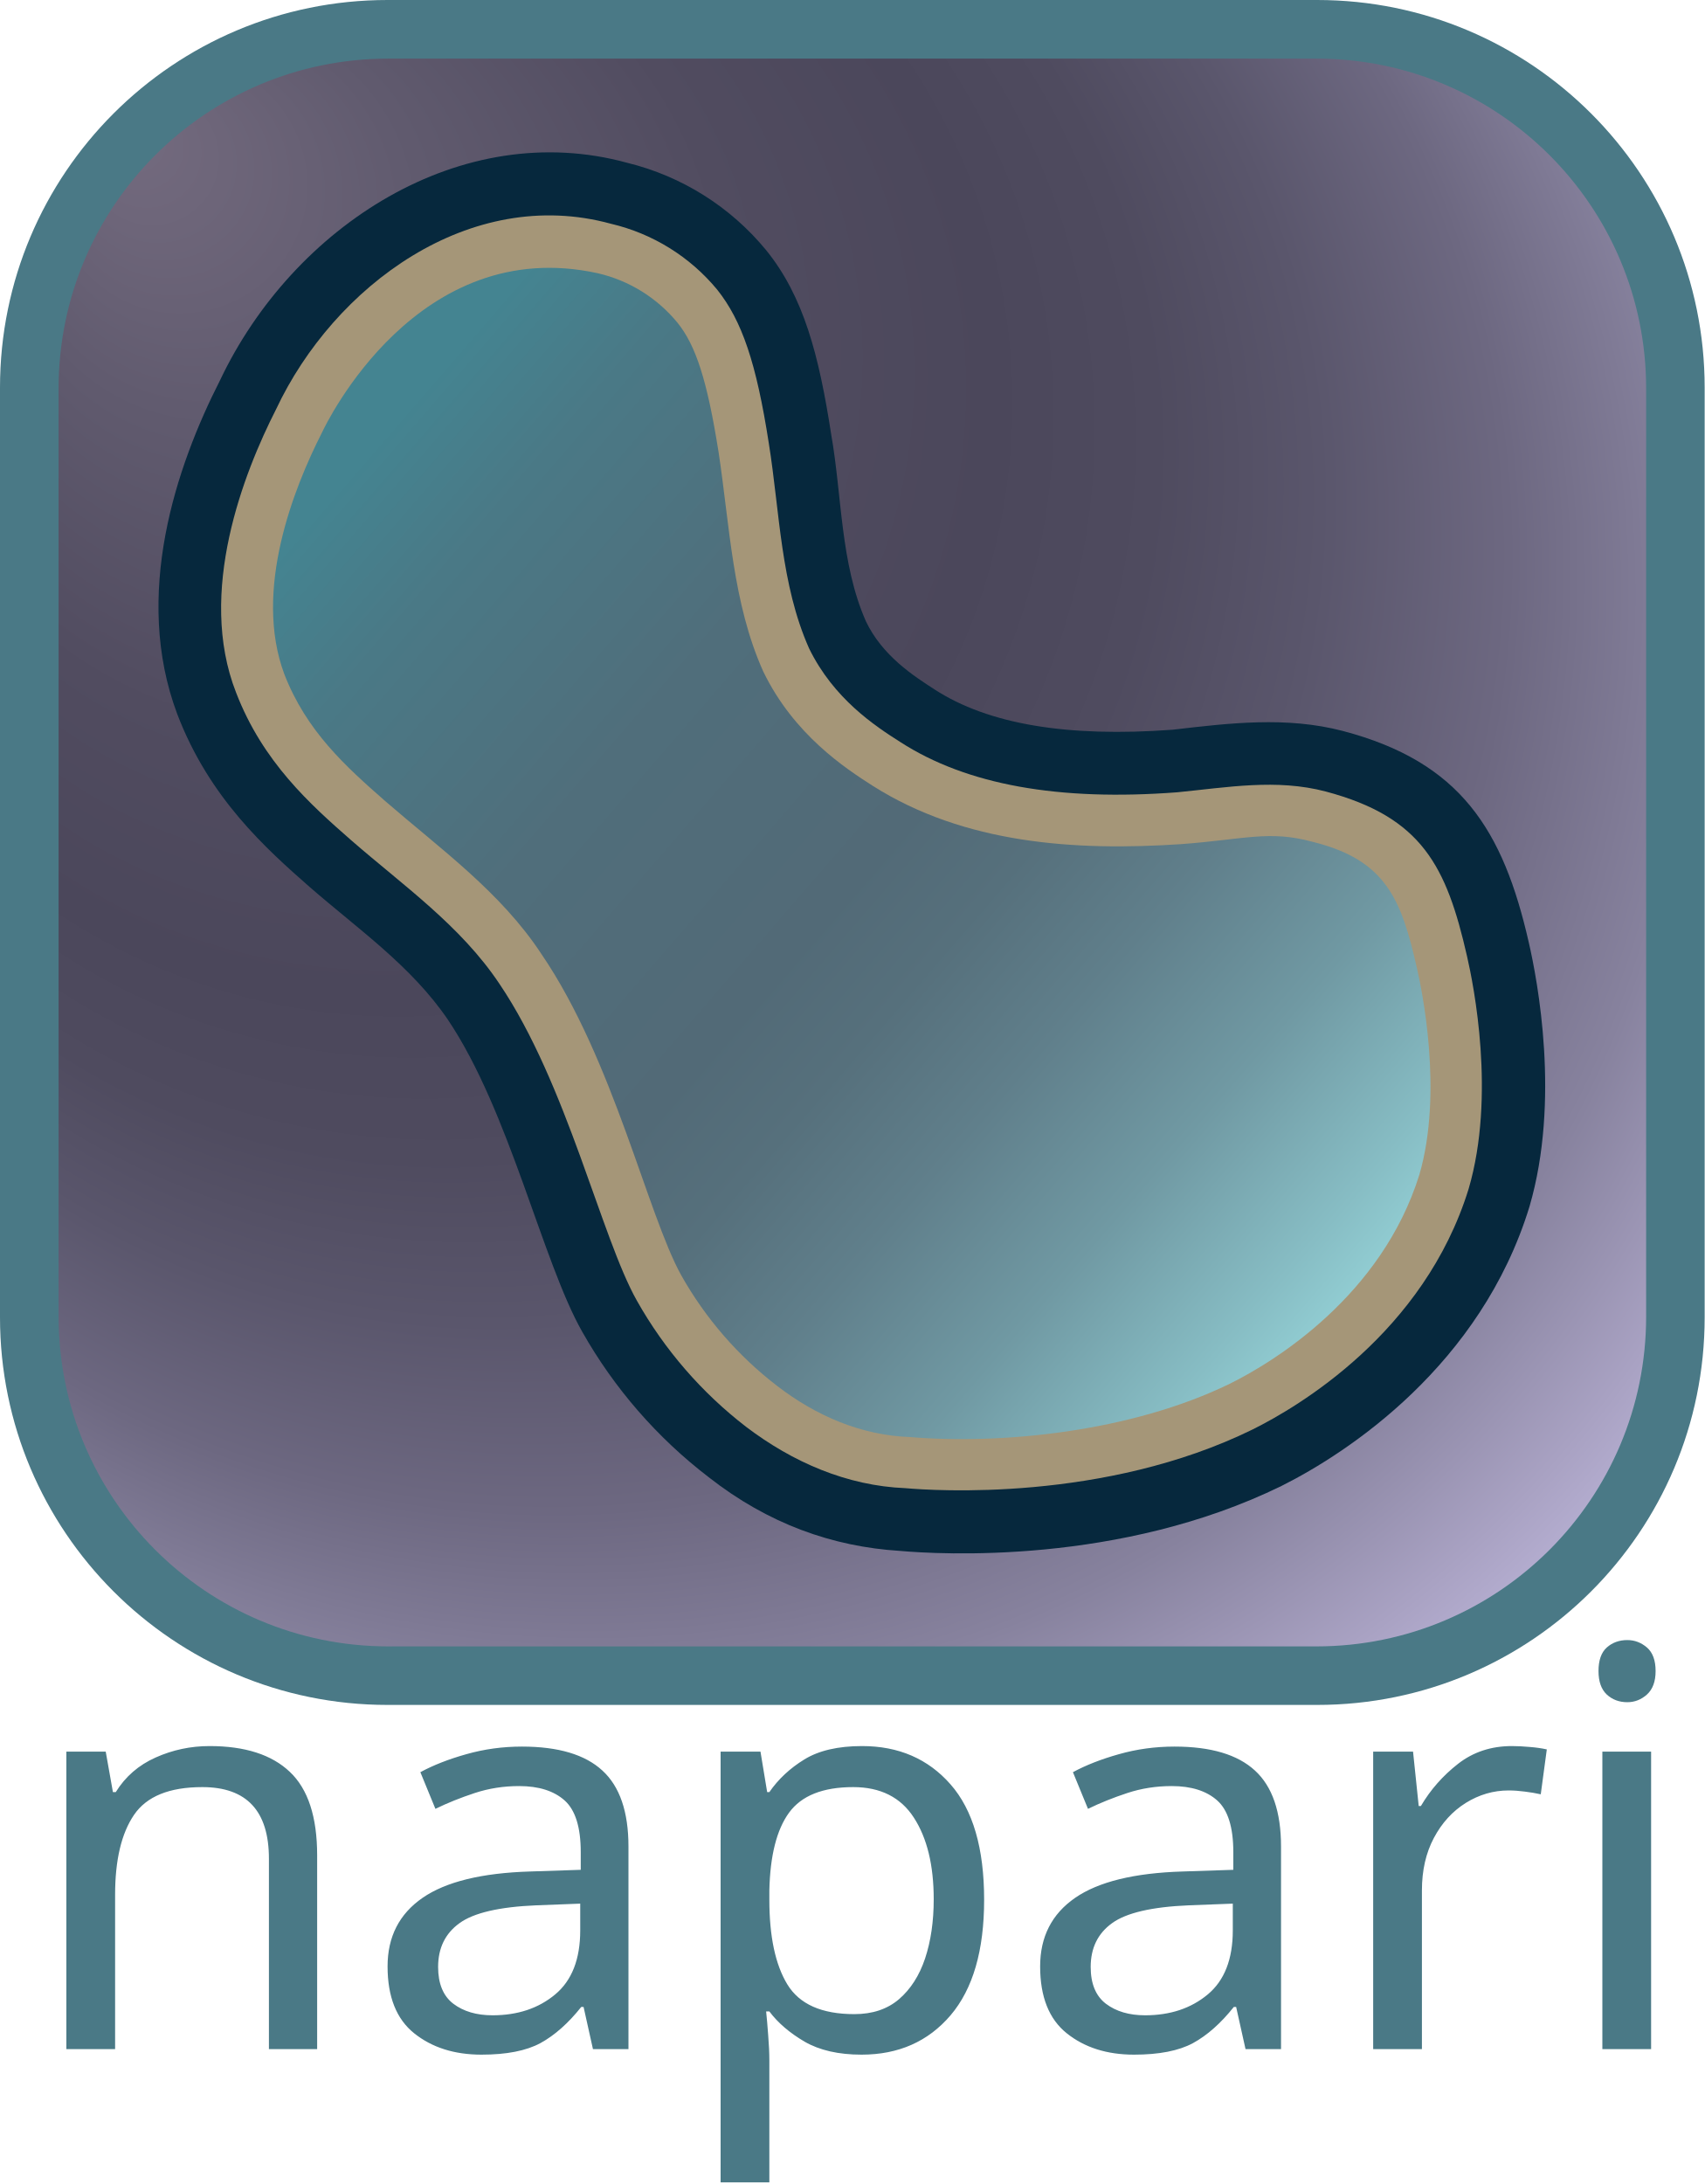
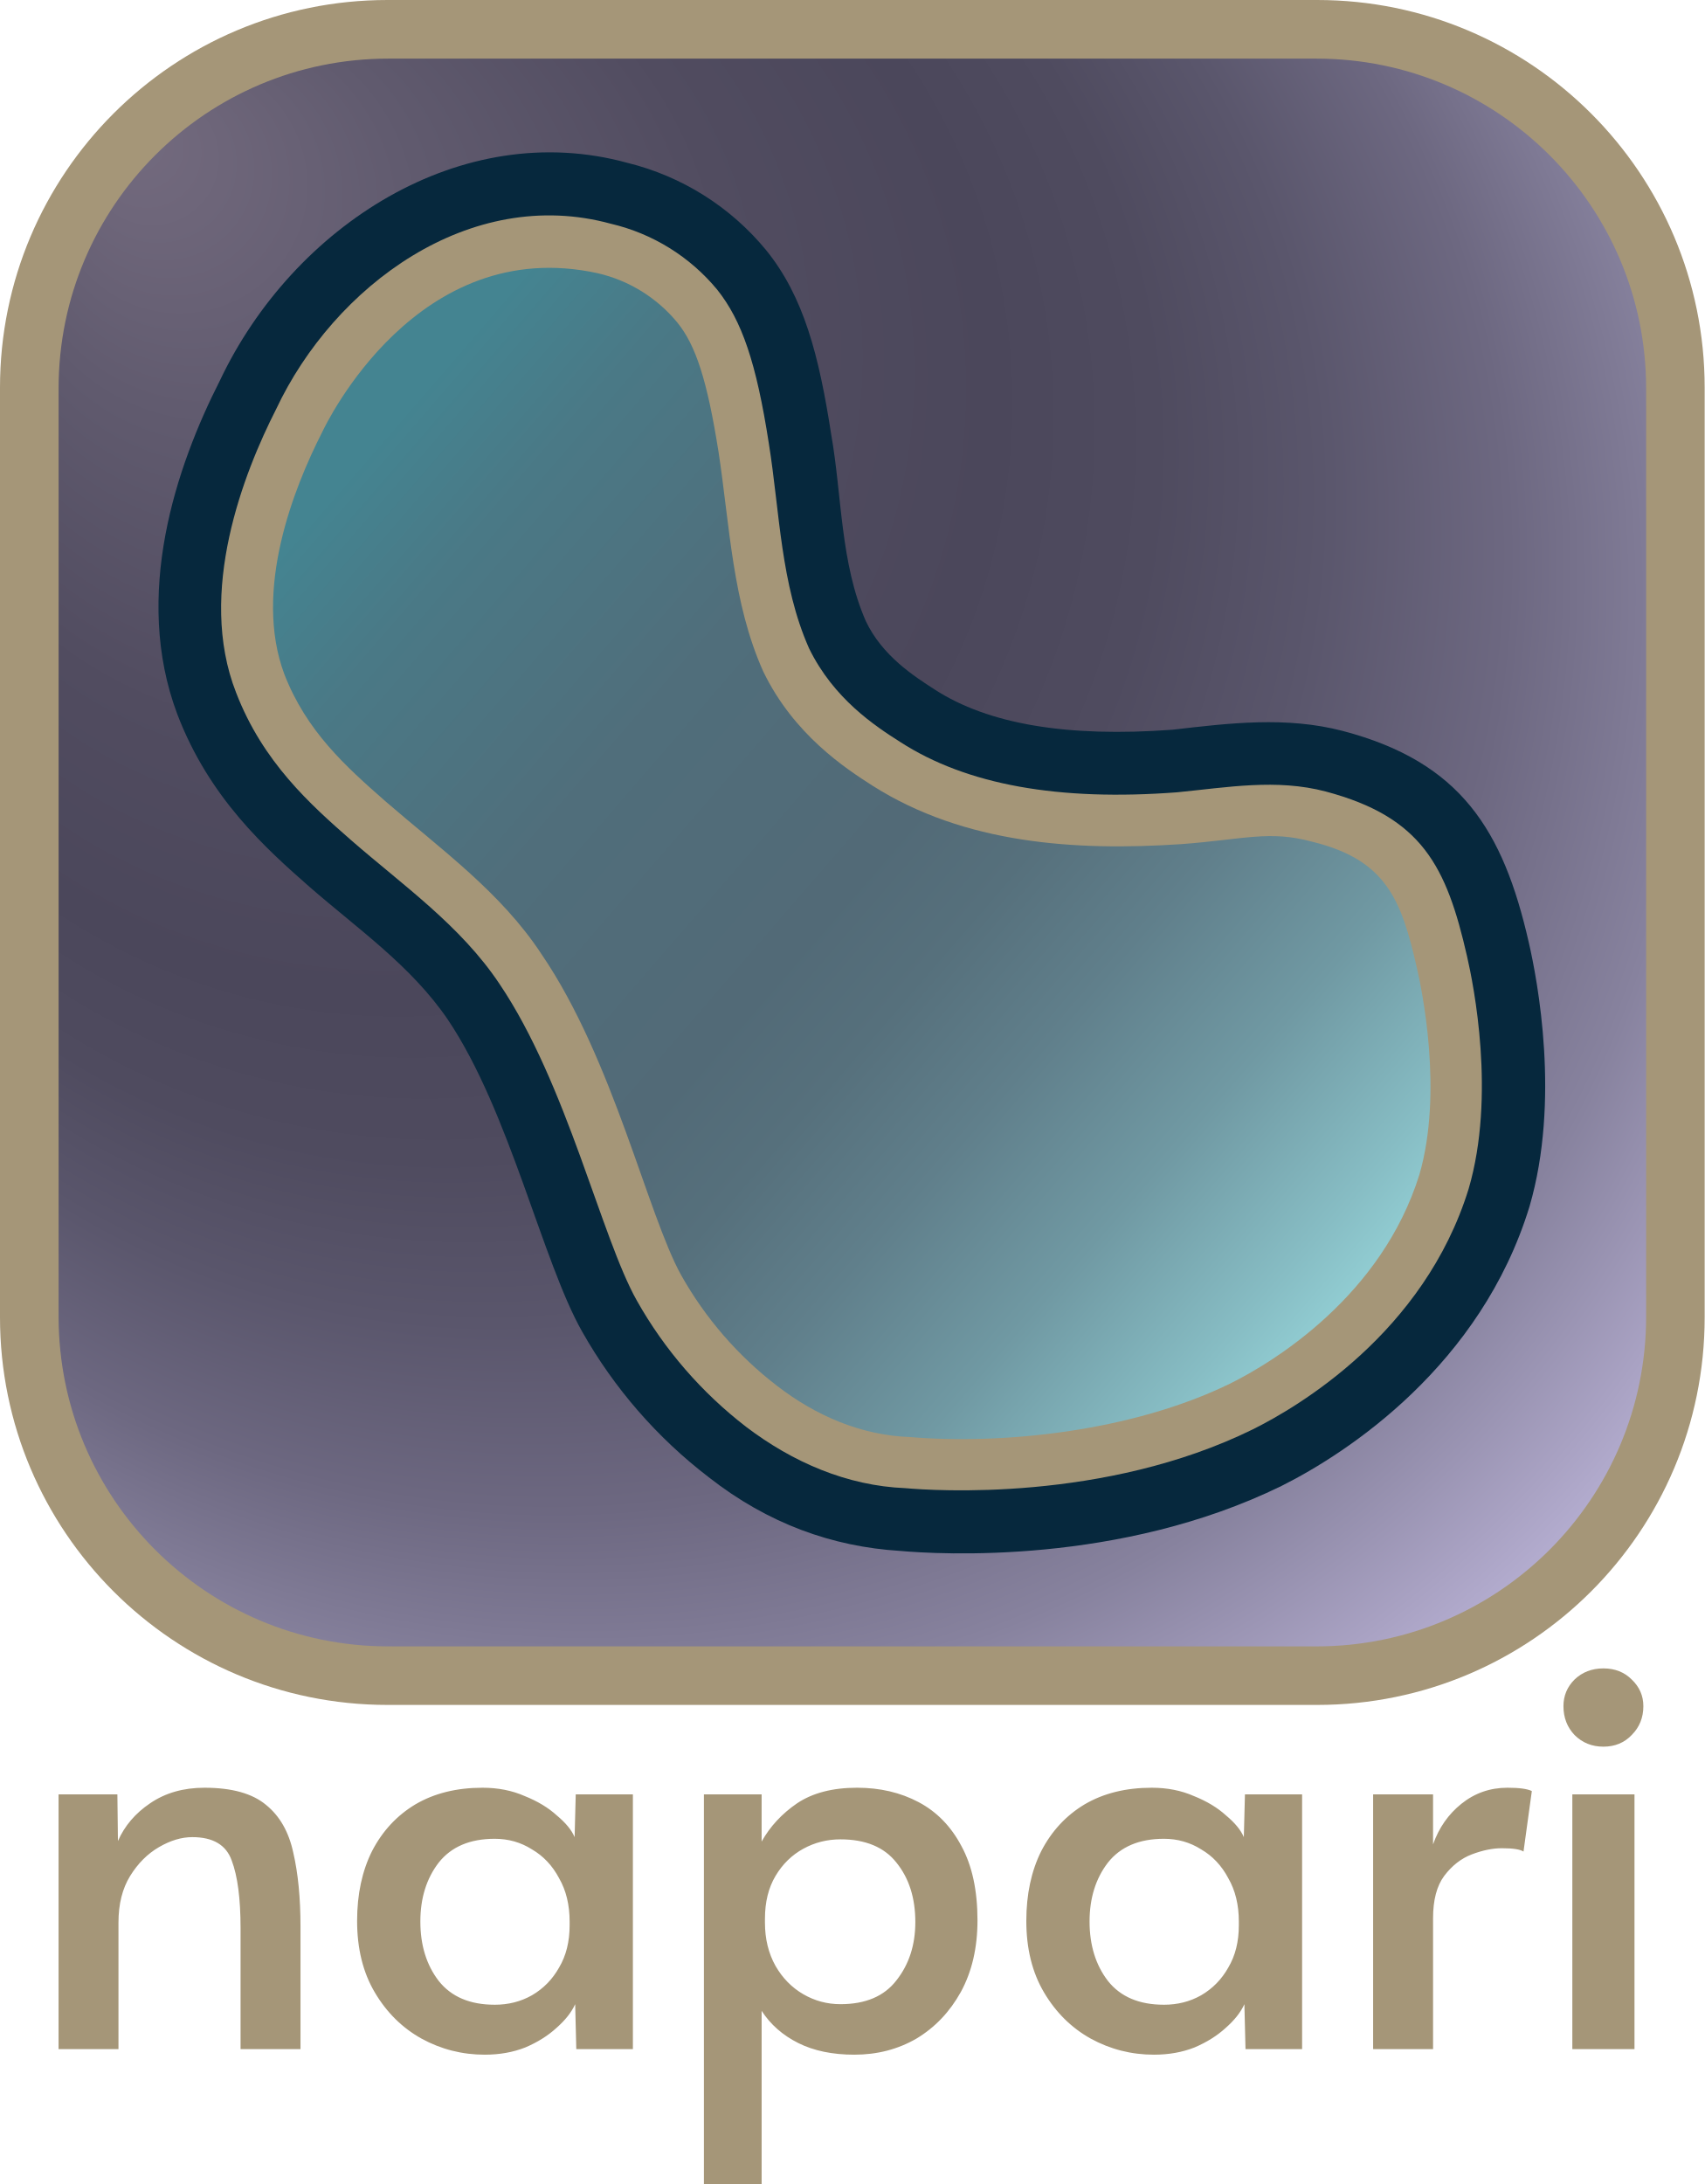
<svg xmlns="http://www.w3.org/2000/svg" xmlns:xlink="http://www.w3.org/1999/xlink" width="400" height="512.398" viewBox="0 0 207.1 265.294" version="1.1" id="svg22">
  <defs id="defs19">
    <style id="style1">
      .a {
        fill: #26283d;
      }

      .b {
        fill: url(#a);
      }

      .c {
        fill: #a59678;
      }

      .d {
        fill: url(#b);
      }
    </style>
    <radialGradient id="a" cx="103.55" cy="103.55" fx="14.832" fy="15.613" r="196.89" gradientUnits="userSpaceOnUse" gradientTransform="translate(-0.00499744)">
      <stop offset="0" stop-color="#746b7f" id="stop1" />
      <stop offset="0.12" stop-color="#615b6f" id="stop2" />
      <stop offset="0.26" stop-color="#514c60" id="stop3" />
      <stop offset="0.37" stop-color="#4b475b" id="stop4" />
      <stop offset="0.44" stop-color="#4f4b5f" id="stop5" />
      <stop offset="0.51" stop-color="#5a566c" id="stop6" />
      <stop offset="0.59" stop-color="#6d6881" id="stop7" />
      <stop offset="0.67" stop-color="#87829e" id="stop8" />
      <stop offset="0.74" stop-color="#a9a2c3" id="stop9" />
      <stop offset="0.78" stop-color="#bcb5d9" id="stop10" />
    </radialGradient>
    <linearGradient id="b" x1="38.31" y1="53.82" x2="165.6" y2="163.88" gradientUnits="userSpaceOnUse">
      <stop offset="0.05" stop-color="#448491" id="stop11" />
      <stop offset="0.15" stop-color="#4a7986" id="stop12" />
      <stop offset="0.33" stop-color="#506e7b" id="stop13" />
      <stop offset="0.52" stop-color="#526a77" id="stop14" />
      <stop offset="0.6" stop-color="#56707c" id="stop15" />
      <stop offset="0.7" stop-color="#607f8b" id="stop16" />
      <stop offset="0.82" stop-color="#7099a3" id="stop17" />
      <stop offset="0.94" stop-color="#87bdc4" id="stop18" />
      <stop offset="1" stop-color="#94d1d6" id="stop19" />
    </linearGradient>
    <radialGradient id="a-6" cx="103.55" cy="103.55" fx="14.832" fy="15.613" r="196.89" gradientUnits="userSpaceOnUse" gradientTransform="translate(-3.2384032e-6)">
      <stop offset="0" stop-color="#746b7f" id="stop1-7" />
      <stop offset="0.12" stop-color="#615b6f" id="stop2-5" />
      <stop offset="0.26" stop-color="#514c60" id="stop3-3" />
      <stop offset="0.37" stop-color="#4b475b" id="stop4-5" />
      <stop offset="0.44" stop-color="#4f4b5f" id="stop5-6" />
      <stop offset="0.51" stop-color="#5a566c" id="stop6-2" />
      <stop offset="0.59" stop-color="#6d6881" id="stop7-9" />
      <stop offset="0.67" stop-color="#87829e" id="stop8-1" />
      <stop offset="0.74" stop-color="#a9a2c3" id="stop9-2" />
      <stop offset="0.78" stop-color="#bcb5d9" id="stop10-7" />
    </radialGradient>
    <linearGradient xlink:href="#b" id="linearGradient1" gradientUnits="userSpaceOnUse" x1="38.31" y1="53.82" x2="165.6" y2="163.88" gradientTransform="translate(-3.97145)" />
  </defs>
  <g id="g22">
-     <rect class="b" x="5.333801e-07" y="0" width="207.1" height="207.1" rx="47.084" id="rect20-8" style="fill:#4a7986;fill-opacity:1;stroke-width:2.212" />
+     <rect class="b" x="5.333801e-07" y="0" width="207.1" height="207.1" rx="47.084" id="rect20-8" style="fill:#a59678;fill-opacity:1;stroke-width:2.212" />
    <rect class="b" x="7.12" y="7.12" width="192.87" height="192.87" rx="40.058" id="rect20-7" style="fill:url(#a-6);stroke-width:2.06" />
    <path class="a" d="m 109.329,188.39 c -8.166,-0.511 -16.006,-3.284 -23.24,-8.96 -6.257,-4.796 -11.482,-10.806 -15.36,-17.67 -4.836,-8.525 -8.817,-26.751 -16.31,-37.89 C 49.985,117.347 43.495,112.858 37.639,107.76 32.37,103.13 25.437,96.976 21.539,86.75 16.099,72.297 21.393,56.68 26.729,46.2 35.61,27.46 56.04,14.234 76.219,19.78 c 6.623,1.624 12.542,5.35 16.87,10.62 4.56,5.64 6.4,12.73 7.89,22.34 1.329,7.54 1.102,15.641 4.22,22.73 2,4.2 5.82,6.65 8.33,8.27 6.546,4.251 16.163,5.841 28.93,4.9 6.941,-0.805 13.812,-1.642 20.68,0.15 14.336,3.772 19.477,12.037 22.59,25.67 1.072,4.652 3.85,19.226 0.09,32.1 -5.9,19.268 -22.005,29.871 -30.11,33.93 -19.643,9.633 -41.622,8.323 -46.38,7.9 z" id="path20-9" style="fill:#06283d;stroke-width:2.06" />
    <path class="c" d="m 110.009,180.77 c -7.124,-0.284 -13.718,-3.166 -19.35,-7.44 -5.411,-4.166 -9.928,-9.38 -13.28,-15.33 -4.349,-7.697 -8.479,-26.318 -16.7,-38.49 -4.729,-7.087 -11.704,-11.949 -18.02,-17.45 C 37.714,97.729 31.931,92.577 28.679,84.12 23.894,71.917 29.638,57.382 33.529,49.74 40.582,34.718 57.109,22.493 74.219,27.18 c 5.062,1.184 9.597,3.994 12.91,8 3,3.77 4.75,8.84 6.28,18.7 1.332,8.324 1.421,17.095 4.89,24.89 3,6.13 8,9.41 11.07,11.36 8.074,5.215 19.263,7.207 33.66,6.11 6.048,-0.593 12.062,-1.676 18.05,-0.09 11.686,3.111 14.659,9.086 17.15,20 0.812,3.519 3.503,16.954 0.2,28.25 -5.414,17.539 -20.813,26.538 -26.23,29.23 -18.03,8.854 -38.831,7.44 -42.19,7.14 z" id="path21-2" style="fill:#a59678;stroke-width:2.06" />
    <path class="d" d="m 72.619,33.19 c 3.801,0.875 7.205,2.985 9.68,6 2.23,2.75 3.62,7 5,15.73 1.366,8.951 1.678,18.282 5.43,26.65 3.73,7.7 10,11.77 13.29,13.88 11.163,7.073 24.616,7.944 37.47,7.09 7.67,-0.57 10.71,-1.72 15.95,-0.29 9.008,2.211 10.826,7.08 12.7,15.33 0.583,2.512 3.224,15.082 0.3,25.11 -4.566,14.666 -17.547,22.684 -23.04,25.4 -12.004,5.849 -27.727,7.408 -38.87,6.47 -5.941,-0.215 -11.426,-2.605 -16.1,-6.2 -4.754,-3.647 -8.72,-8.219 -11.66,-13.44 -4.114,-7.405 -8.226,-26.174 -16.97,-39 C 60.849,108.368 53.51,103.125 46.799,97.31 41.932,93.042 37.217,88.792 34.539,81.88 30.741,71.692 35.703,59.242 39.119,52.54 39.657,51.389 50.719,28.397 72.619,33.19 Z" id="path22-0" style="fill:url(#linearGradient1);stroke-width:2.06" />
-     <text xml:space="preserve" style="font-size:67.416px;font-family:Calibri;-inkscape-font-specification:'Calibri, Normal';text-align:start;writing-mode:lr-tb;direction:ltr;text-anchor:start;fill:#4a7986;fill-opacity:1;stroke-width:1.957;stroke-linecap:round;stroke-linejoin:round" x="2.329" y="248.912" id="text1">
-       <tspan id="tspan1" style="font-style:normal;font-variant:normal;font-weight:normal;font-stretch:normal;font-size:67.416px;font-family:Alata;-inkscape-font-specification:'Alata, Normal';font-variant-ligatures:normal;font-variant-caps:normal;font-variant-numeric:normal;font-variant-east-asian:normal;fill:#4a7986;fill-opacity:1;stroke-width:1.957" x="2.329" y="248.912">napari</tspan>
-       <tspan style="fill:#4a7986;fill-opacity:1;stroke-width:1.957" x="2.329" y="333.182" id="tspan2" />
-     </text>
+     <path style="font-size:67.416px;font-family:Alata;-inkscape-font-specification:'Alata, Normal';fill:#a59678;stroke-width:1.957;stroke-linecap:round;stroke-linejoin:round;fill-opacity:1" d="m 7.115,248.912 v -30.944 h 7.146 l 0.067,5.663 q 1.213,-2.764 3.91,-4.584 2.764,-1.888 6.607,-1.888 4.989,0 7.483,2.09 2.494,2.022 3.303,5.798 0.876,3.775 0.876,8.966 v 14.899 h -7.281 v -14.697 q 0,-5.393 -1.079,-8.225 -1.011,-2.831 -4.787,-2.831 -1.955,0 -4.045,1.213 -2.09,1.213 -3.506,3.506 -1.416,2.292 -1.416,5.663 v 15.371 z m 51.775,0.674 q -4.112,0 -7.685,-1.955 -3.506,-1.955 -5.663,-5.596 -2.157,-3.64 -2.157,-8.697 0,-4.854 1.82,-8.494 1.888,-3.64 5.258,-5.663 3.438,-2.022 8.157,-2.022 2.831,0 5.124,1.011 2.36,0.944 3.91,2.36 1.618,1.348 2.157,2.629 l 0.135,-5.191 h 6.944 v 30.944 h -6.876 l -0.135,-5.461 q -0.674,1.483 -2.292,2.899 -1.551,1.416 -3.775,2.36 -2.225,0.876 -4.921,0.876 z m 1.213,-6.067 q 2.494,0 4.517,-1.146 2.09,-1.213 3.303,-3.371 1.281,-2.157 1.281,-5.124 v -0.472 q 0,-3.034 -1.281,-5.258 -1.213,-2.292 -3.303,-3.506 -2.022,-1.281 -4.517,-1.281 -4.517,0 -6.809,2.899 -2.225,2.899 -2.225,7.146 0,4.315 2.225,7.213 2.292,2.899 6.809,2.899 z m 25.416,21.775 v -47.326 h 7.011 v 5.73 q 1.551,-2.764 4.315,-4.652 2.831,-1.888 7.281,-1.888 4.18,0 7.483,1.753 3.303,1.753 5.191,5.326 1.955,3.573 1.955,9.034 0,4.989 -2.022,8.697 -2.022,3.64 -5.393,5.663 -3.371,1.955 -7.551,1.955 -3.978,0 -6.809,-1.416 -2.831,-1.416 -4.449,-3.91 v 21.034 z m 16.584,-21.843 q 4.584,0 6.809,-2.899 2.292,-2.899 2.292,-7.079 0,-4.382 -2.292,-7.213 -2.225,-2.831 -6.809,-2.831 -2.427,0 -4.517,1.146 -2.09,1.146 -3.371,3.303 -1.281,2.157 -1.281,5.191 v 0.472 q 0,2.966 1.281,5.258 1.281,2.225 3.371,3.438 2.09,1.213 4.517,1.213 z m 38.09,6.135 q -4.112,0 -7.685,-1.955 -3.506,-1.955 -5.663,-5.596 -2.157,-3.64 -2.157,-8.697 0,-4.854 1.82,-8.494 1.888,-3.64 5.258,-5.663 3.438,-2.022 8.157,-2.022 2.831,0 5.124,1.011 2.36,0.944 3.91,2.36 1.618,1.348 2.157,2.629 l 0.135,-5.191 h 6.944 v 30.944 h -6.876 l -0.135,-5.461 q -0.674,1.483 -2.292,2.899 -1.551,1.416 -3.775,2.36 -2.225,0.876 -4.921,0.876 z m 1.213,-6.067 q 2.494,0 4.517,-1.146 2.09,-1.213 3.303,-3.371 1.281,-2.157 1.281,-5.124 v -0.472 q 0,-3.034 -1.281,-5.258 -1.213,-2.292 -3.303,-3.506 -2.022,-1.281 -4.517,-1.281 -4.517,0 -6.809,2.899 -2.225,2.899 -2.225,7.146 0,4.315 2.225,7.213 2.292,2.899 6.809,2.899 z m 25.416,5.393 v -30.944 h 7.281 v 6.067 q 1.079,-3.034 3.438,-4.921 2.427,-1.955 5.596,-1.955 2.157,0 2.966,0.404 l -1.011,7.348 q -0.607,-0.404 -2.629,-0.404 -1.685,0 -3.64,0.742 -1.955,0.742 -3.371,2.629 -1.348,1.82 -1.348,5.124 v 15.91 z m 24.202,0 v -30.944 h 7.551 v 30.944 z m 3.775,-36.742 q -2.09,0 -3.506,-1.416 -1.348,-1.416 -1.348,-3.506 0,-1.888 1.348,-3.236 1.416,-1.348 3.506,-1.348 2.09,0 3.438,1.348 1.416,1.348 1.416,3.236 0,2.09 -1.416,3.506 -1.348,1.416 -3.438,1.416 z" id="text1" aria-label="napari&#10;" />
  </g>
</svg>
